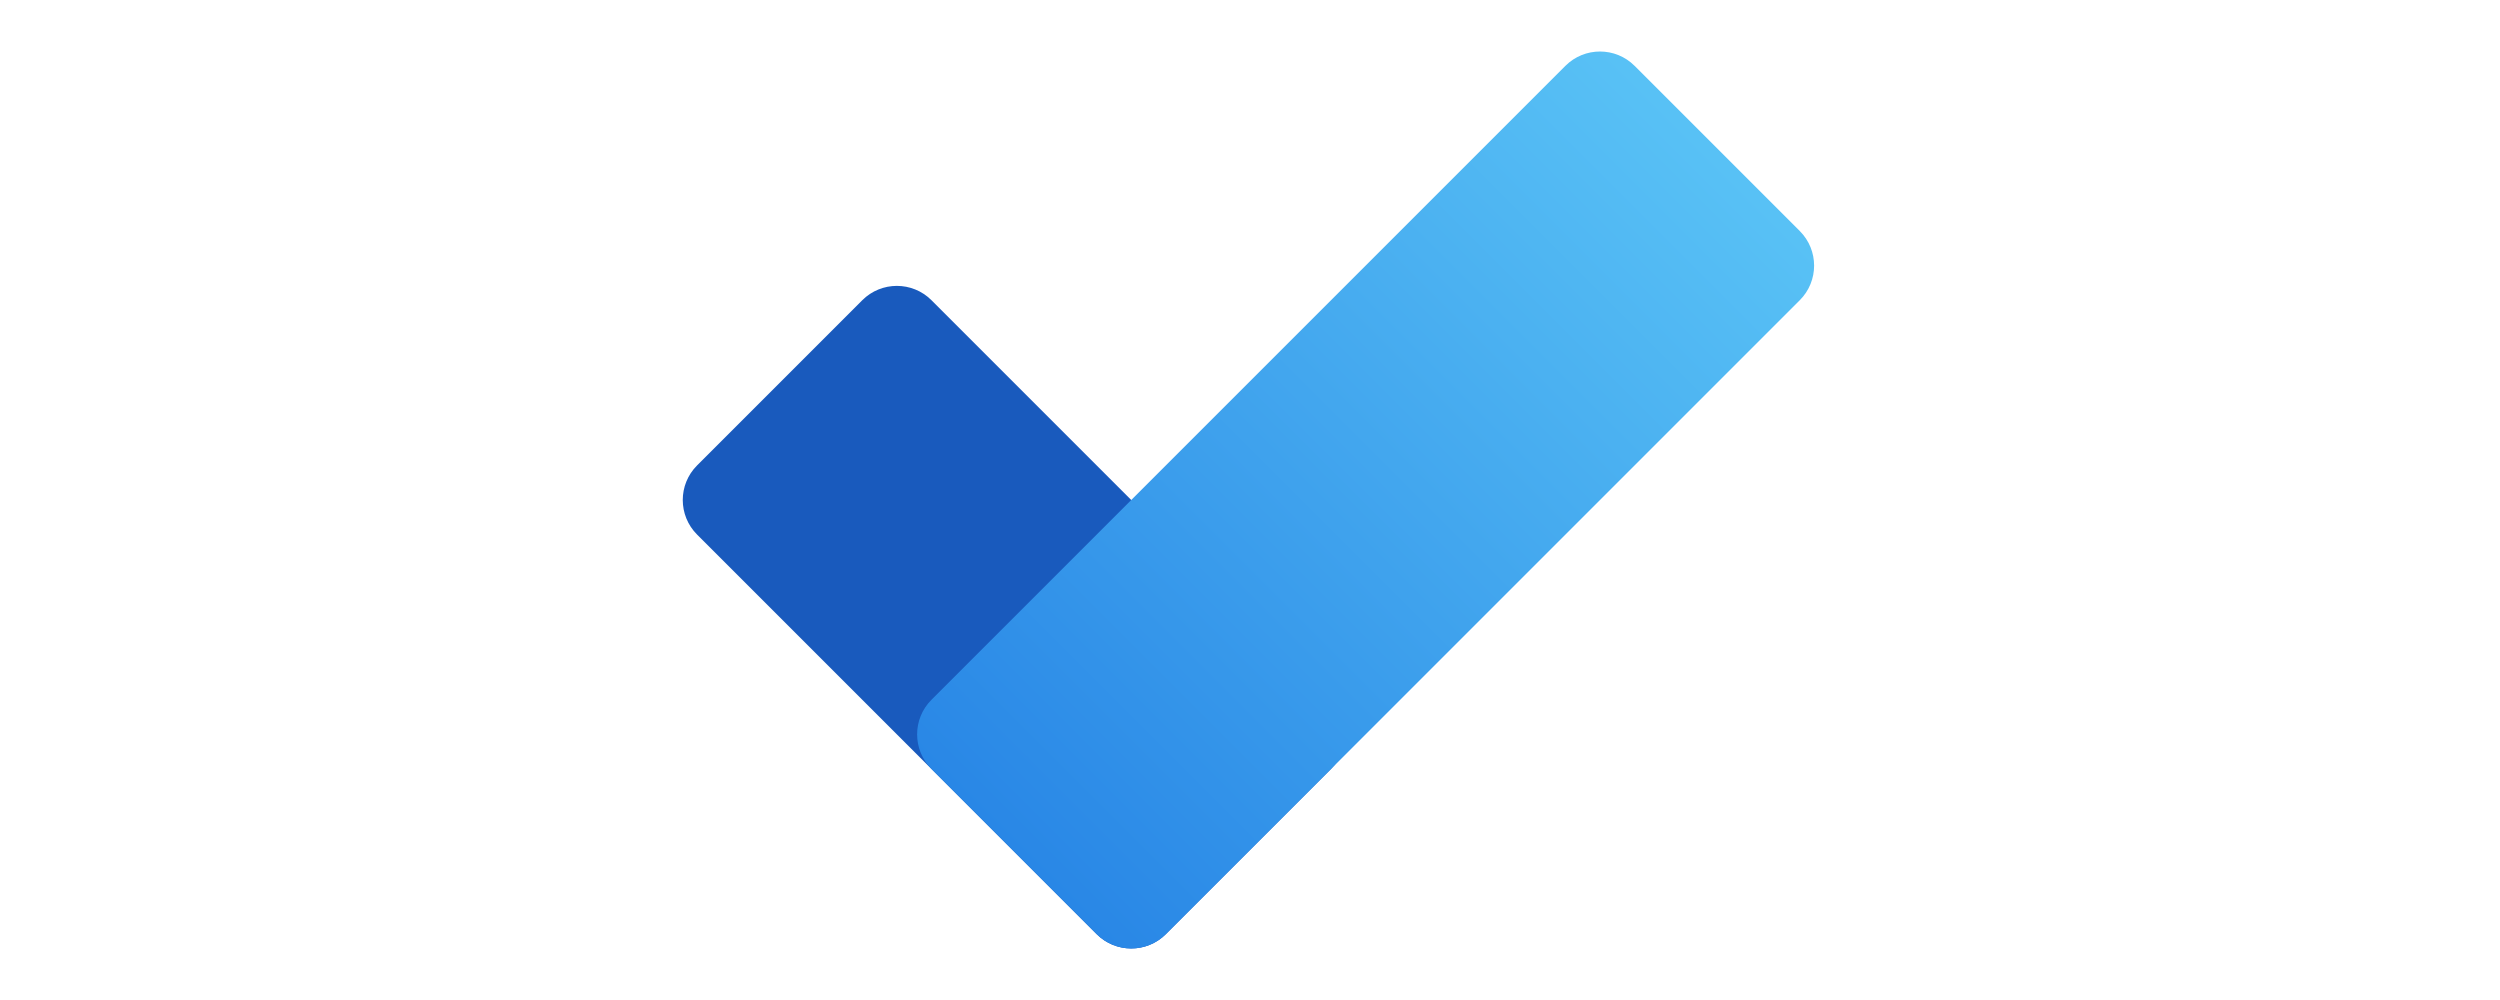
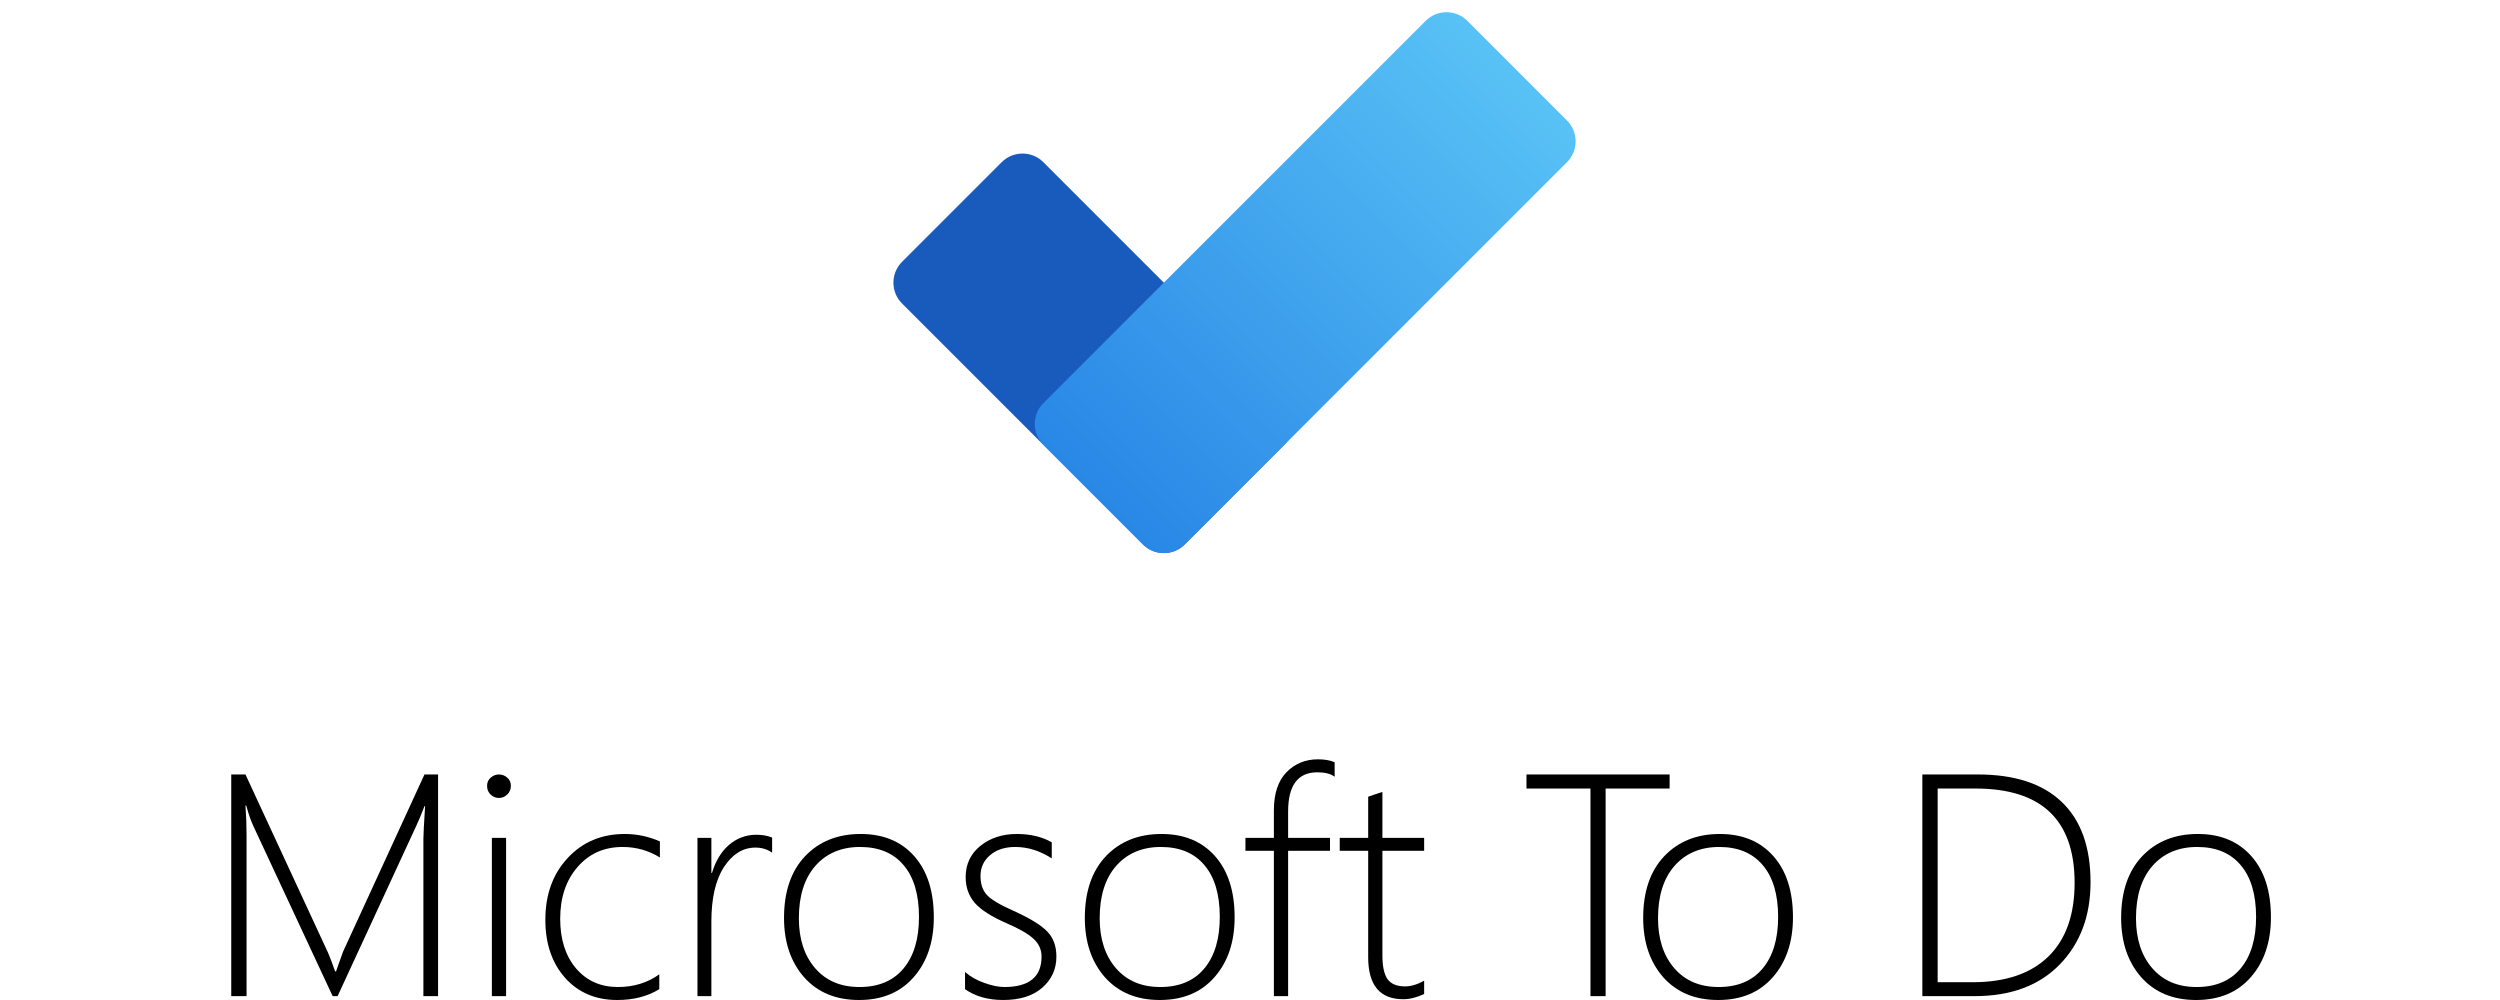
<svg xmlns="http://www.w3.org/2000/svg" width="400" height="160" viewBox="0 0 400 160" fill="none">
-   <path d="M137.966 48.034L111.534 74.466C108.478 77.522 108.478 82.478 111.534 85.534L175.466 149.466C178.522 152.522 183.477 152.522 186.534 149.466L212.966 123.034C216.022 119.978 216.022 115.022 212.966 111.966L149.034 48.034C145.978 44.978 141.022 44.978 137.966 48.034Z" fill="#195ABD" />
-   <path d="M287.966 36.966L261.534 10.534C258.477 7.478 253.522 7.478 250.466 10.534L149.034 111.966C145.977 115.022 145.977 119.977 149.034 123.034L175.466 149.466C178.522 152.522 183.477 152.522 186.534 149.466L287.966 48.034C291.022 44.978 291.022 40.022 287.966 36.966Z" fill="url(#paint0_linear)" />
+   <path d="M160.267 25.95L144.328 41.889C142.485 43.732 142.485 46.72 144.328 48.562L182.879 87.114C184.722 88.957 187.71 88.957 189.553 87.114L205.492 71.175C207.335 69.332 207.335 66.344 205.492 64.501L166.94 25.95C165.098 24.107 162.11 24.107 160.267 25.95Z" fill="#195ABD" />
+   <path d="M250.717 19.276L234.778 3.337C232.935 1.494 229.947 1.494 228.104 3.337L166.94 64.501C165.097 66.344 165.097 69.332 166.94 71.175L182.879 87.114C184.722 88.957 187.71 88.957 189.553 87.114L250.717 25.95C252.56 24.107 252.56 21.119 250.717 19.276Z" fill="url(#paint0_linear)" />
+   <path d="M67.743 159.382V134.204C67.743 133.594 67.834 131.854 68.015 128.985H67.916C67.405 130.321 66.976 131.351 66.63 132.077L54.016 159.382H53.225L40.562 132.225C40.149 131.351 39.762 130.238 39.399 128.886H39.275C39.391 130.469 39.449 132.044 39.449 133.61V159.382H37V123.915H39.275L52.507 152.481C52.59 152.646 52.681 152.869 52.779 153.149C52.878 153.429 52.986 153.71 53.101 153.99C53.266 154.419 53.439 154.897 53.62 155.425H53.769L54.041 154.633C54.057 154.567 54.338 153.784 54.882 152.284L67.916 123.915H70.092V159.382H67.743Z" fill="black" />
+   <path d="M79.812 127.674C79.318 127.674 78.881 127.493 78.502 127.13C78.122 126.768 77.933 126.306 77.933 125.745C77.933 125.201 78.122 124.764 78.502 124.434C78.897 124.088 79.334 123.915 79.812 123.915C80.324 123.915 80.769 124.08 81.148 124.41C81.544 124.739 81.742 125.185 81.742 125.745C81.742 126.273 81.552 126.726 81.173 127.106C80.793 127.485 80.34 127.674 79.812 127.674ZM78.699 159.382V134.055H80.975V159.382H78.699Z" fill="black" />
+   <path d="M105.485 158.269C103.605 159.423 101.363 160 98.758 160C95.312 160 92.533 158.821 90.423 156.463C88.312 154.089 87.257 150.989 87.257 147.164C87.257 143.141 88.444 139.851 90.819 137.295C93.193 134.723 96.243 133.437 99.97 133.437C101.899 133.437 103.77 133.833 105.584 134.624V137.197C103.77 136.075 101.783 135.515 99.623 135.515C96.655 135.515 94.248 136.586 92.401 138.73C90.555 140.857 89.631 143.619 89.631 147.015C89.631 150.297 90.472 152.935 92.154 154.93C93.852 156.925 96.087 157.923 98.857 157.923C101.396 157.923 103.605 157.247 105.485 155.894V158.269Z" fill="black" />
+   <path d="M123.54 136.43C122.781 135.886 121.891 135.614 120.869 135.614C118.874 135.614 117.2 136.644 115.848 138.705C114.496 140.766 113.82 143.693 113.82 147.485V159.382H111.594V134.055H113.82V139.67H113.919C114.496 137.741 115.411 136.24 116.664 135.168C117.917 134.097 119.368 133.561 121.017 133.561C121.957 133.561 122.798 133.709 123.54 134.006V136.43Z" fill="black" />
+   <path d="M137.44 160C133.746 160 130.82 158.788 128.66 156.364C126.516 153.924 125.444 150.758 125.444 146.867C125.444 142.662 126.566 139.373 128.808 136.999C131.067 134.624 134.035 133.437 137.712 133.437C141.323 133.437 144.175 134.616 146.269 136.974C148.363 139.332 149.41 142.597 149.41 146.768C149.41 150.709 148.339 153.899 146.195 156.34C144.068 158.78 141.15 160 137.44 160ZM137.613 135.515C134.628 135.515 132.246 136.52 130.465 138.532C128.701 140.544 127.819 143.338 127.819 146.916C127.819 150.231 128.684 152.894 130.416 154.905C132.147 156.917 134.513 157.923 137.514 157.923C140.564 157.923 142.914 156.933 144.563 154.955C146.212 152.976 147.036 150.231 147.036 146.719C147.036 143.108 146.212 140.338 144.563 138.408C142.93 136.479 140.614 135.515 137.613 135.515Z" fill="black" />
+   <path d="M154.406 158.269V155.523C155.264 156.265 156.303 156.851 157.523 157.28C158.743 157.708 159.798 157.923 160.689 157.923C164.662 157.923 166.649 156.298 166.649 153.05C166.649 151.929 166.212 150.973 165.338 150.181C164.464 149.39 163.046 148.574 161.084 147.733C158.66 146.677 156.954 145.589 155.965 144.468C154.992 143.33 154.505 141.953 154.505 140.338C154.505 138.277 155.289 136.611 156.855 135.342C158.438 134.072 160.384 133.437 162.692 133.437C164.868 133.437 166.732 133.882 168.282 134.773V137.345C166.402 136.125 164.456 135.515 162.445 135.515C160.779 135.515 159.435 135.952 158.413 136.826C157.391 137.683 156.88 138.804 156.88 140.189C156.88 141.393 157.201 142.374 157.844 143.132C158.487 143.874 159.905 144.732 162.098 145.705C164.736 146.892 166.55 147.996 167.54 149.019C168.529 150.025 169.023 151.368 169.023 153.05C169.023 155.062 168.265 156.727 166.748 158.046C165.248 159.349 163.17 160 160.515 160C158.075 160 156.039 159.423 154.406 158.269Z" fill="black" />
+   <path d="M185.57 160C181.876 160 178.95 158.788 176.79 156.364C174.646 153.924 173.574 150.758 173.574 146.867C173.574 142.662 174.696 139.373 176.938 136.999C179.197 134.624 182.165 133.437 185.842 133.437C189.453 133.437 192.305 134.616 194.399 136.974C196.493 139.332 197.54 142.597 197.54 146.768C197.54 150.709 196.469 153.899 194.325 156.34C192.198 158.78 189.28 160 185.57 160ZM185.743 135.515C182.758 135.515 180.376 136.52 178.595 138.532C176.831 140.544 175.949 143.338 175.949 146.916C175.949 150.231 176.814 152.894 178.546 154.905C180.277 156.917 182.643 157.923 185.644 157.923C188.694 157.923 191.044 156.933 192.693 154.955C194.342 152.976 195.166 150.231 195.166 146.719C195.166 143.108 194.342 140.338 192.693 138.408C191.06 136.479 188.744 135.515 185.743 135.515Z" fill="black" />
+   <path d="M213.542 124.286C212.932 123.808 212.009 123.569 210.772 123.569C207.656 123.569 206.098 125.663 206.098 129.851V134.055H212.8V136.133H206.098V159.382H203.822V136.133H199.272V134.055H203.822V129.653C203.822 126.982 204.49 124.954 205.826 123.569C207.178 122.184 208.86 121.491 210.871 121.491C211.943 121.491 212.833 121.648 213.542 121.961V124.286Z" fill="black" />
+   <path d="M227.863 159.036C226.676 159.596 225.563 159.876 224.524 159.876C220.781 159.876 218.909 157.634 218.909 153.149V136.133H214.359V134.055H218.909V127.477C219.272 127.345 219.651 127.213 220.047 127.081C220.443 126.965 220.822 126.842 221.185 126.71V134.055H227.863V136.133H221.185V152.852C221.185 154.6 221.457 155.87 222.001 156.661C222.562 157.436 223.502 157.824 224.821 157.824C225.76 157.824 226.775 157.519 227.863 156.909V159.036Z" fill="black" />
+   <path d="M256.899 126.166V159.382H254.475V126.166H244.236V123.915H267.138V126.166H256.899Z" fill="black" />
+   <path d="M274.904 160C271.211 160 268.284 158.788 266.124 156.364C263.981 153.924 262.909 150.758 262.909 146.867C262.909 142.662 264.03 139.373 266.273 136.999C268.532 134.624 271.5 133.437 275.177 133.437C278.788 133.437 281.64 134.616 283.734 136.974C285.828 139.332 286.875 142.597 286.875 146.768C286.875 150.709 285.803 153.899 283.66 156.34C281.533 158.78 278.614 160 274.904 160ZM275.078 135.515C272.093 135.515 269.711 136.52 267.93 138.532C266.166 140.544 265.283 143.338 265.283 146.916C265.283 150.231 266.149 152.894 267.88 154.905C269.612 156.917 271.978 157.923 274.979 157.923C278.029 157.923 280.379 156.933 282.027 154.955C283.676 152.976 284.501 150.231 284.501 146.719C284.501 143.108 283.676 140.338 282.027 138.408C280.395 136.479 278.078 135.515 275.078 135.515Z" fill="black" />
+   <path d="M307.576 159.382V123.915H316.456C322.342 123.915 326.819 125.382 329.885 128.317C332.952 131.252 334.486 135.531 334.486 141.154C334.486 146.562 332.837 150.956 329.539 154.336C326.258 157.7 321.724 159.382 315.936 159.382H307.576ZM310.025 126.166V157.156H315.59C320.85 157.156 324.889 155.796 327.709 153.075C330.528 150.338 331.938 146.397 331.938 141.253C331.938 131.195 326.654 126.166 316.085 126.166H310.025Z" fill="black" />
+   <path d="M351.378 160C347.685 160 344.758 158.788 342.598 156.364C340.455 153.924 339.383 150.758 339.383 146.867C339.383 142.662 340.504 139.373 342.746 136.999C345.005 134.624 347.973 133.437 351.65 133.437C355.261 133.437 358.114 134.616 360.208 136.974C362.302 139.332 363.349 142.597 363.349 146.768C363.349 150.709 362.277 153.899 360.134 156.34C358.007 158.78 355.088 160 351.378 160ZM351.551 135.515C348.567 135.515 346.184 136.52 344.404 138.532C342.639 140.544 341.757 143.338 341.757 146.916C341.757 150.231 342.623 152.894 344.354 154.905C346.085 156.917 348.451 157.923 351.452 157.923C354.503 157.923 356.852 156.933 358.501 154.955C360.15 152.976 360.974 150.231 360.974 146.719C360.974 143.108 360.15 140.338 358.501 138.408C356.869 136.479 354.552 135.515 351.551 135.515Z" fill="black" />
  <defs>
-     <linearGradient id="paint0_linear" x1="162.25" y1="136.25" x2="274.75" y2="23.75" gradientUnits="userSpaceOnUse">
+     <linearGradient id="paint0_linear" x1="174.909" y1="79.145" x2="242.748" y2="11.306" gradientUnits="userSpaceOnUse">
      <stop stop-color="#2987E6" />
      <stop offset="0.994" stop-color="#58C1F5" />
    </linearGradient>
  </defs>
</svg>
